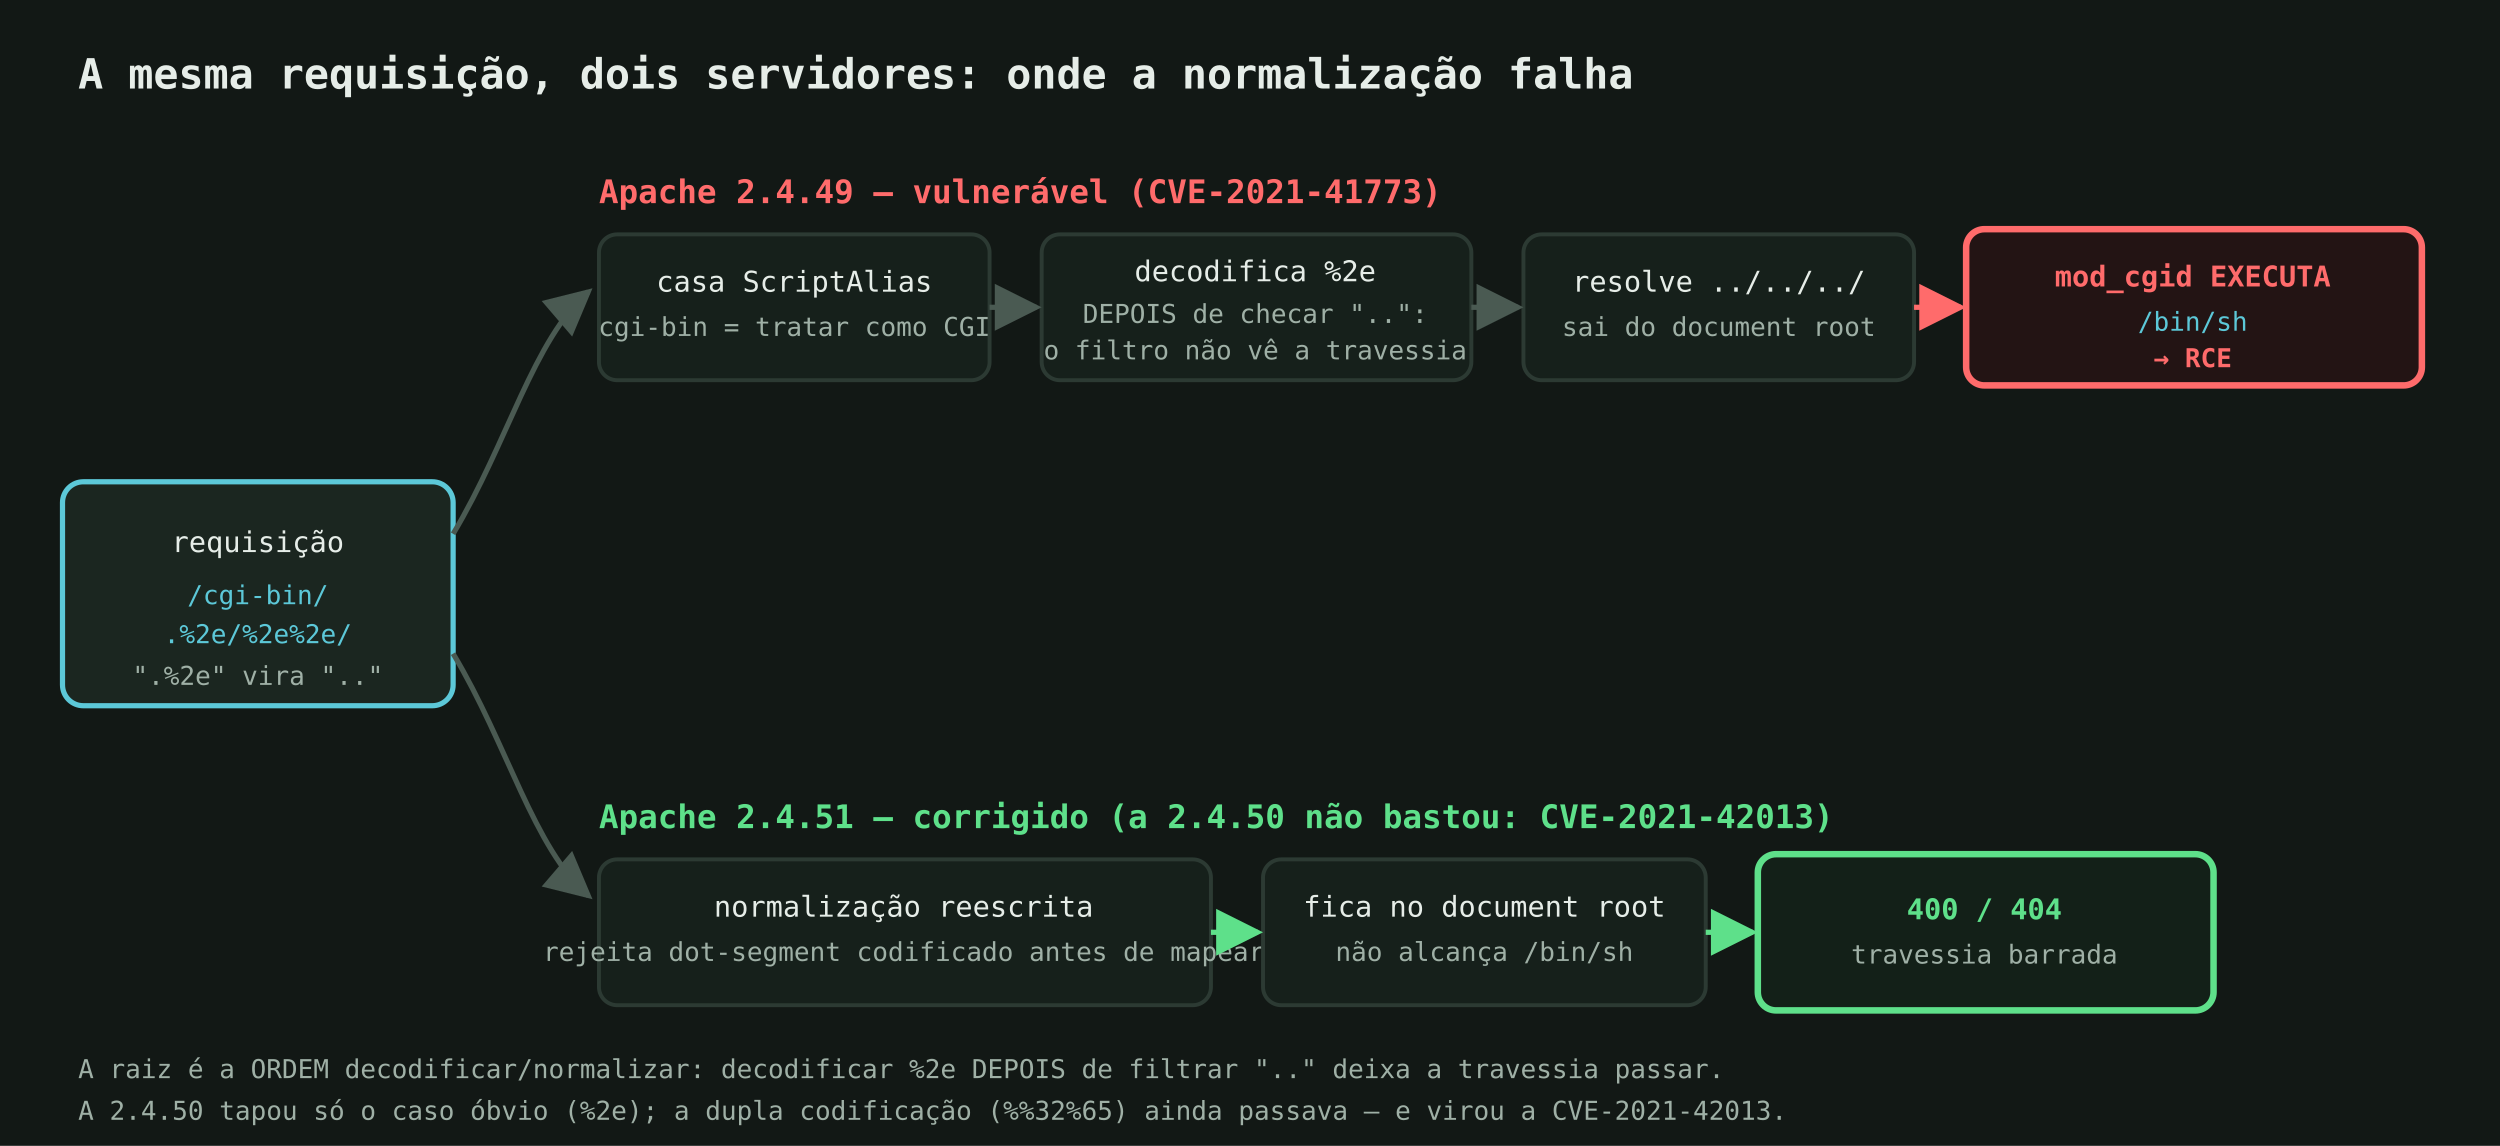
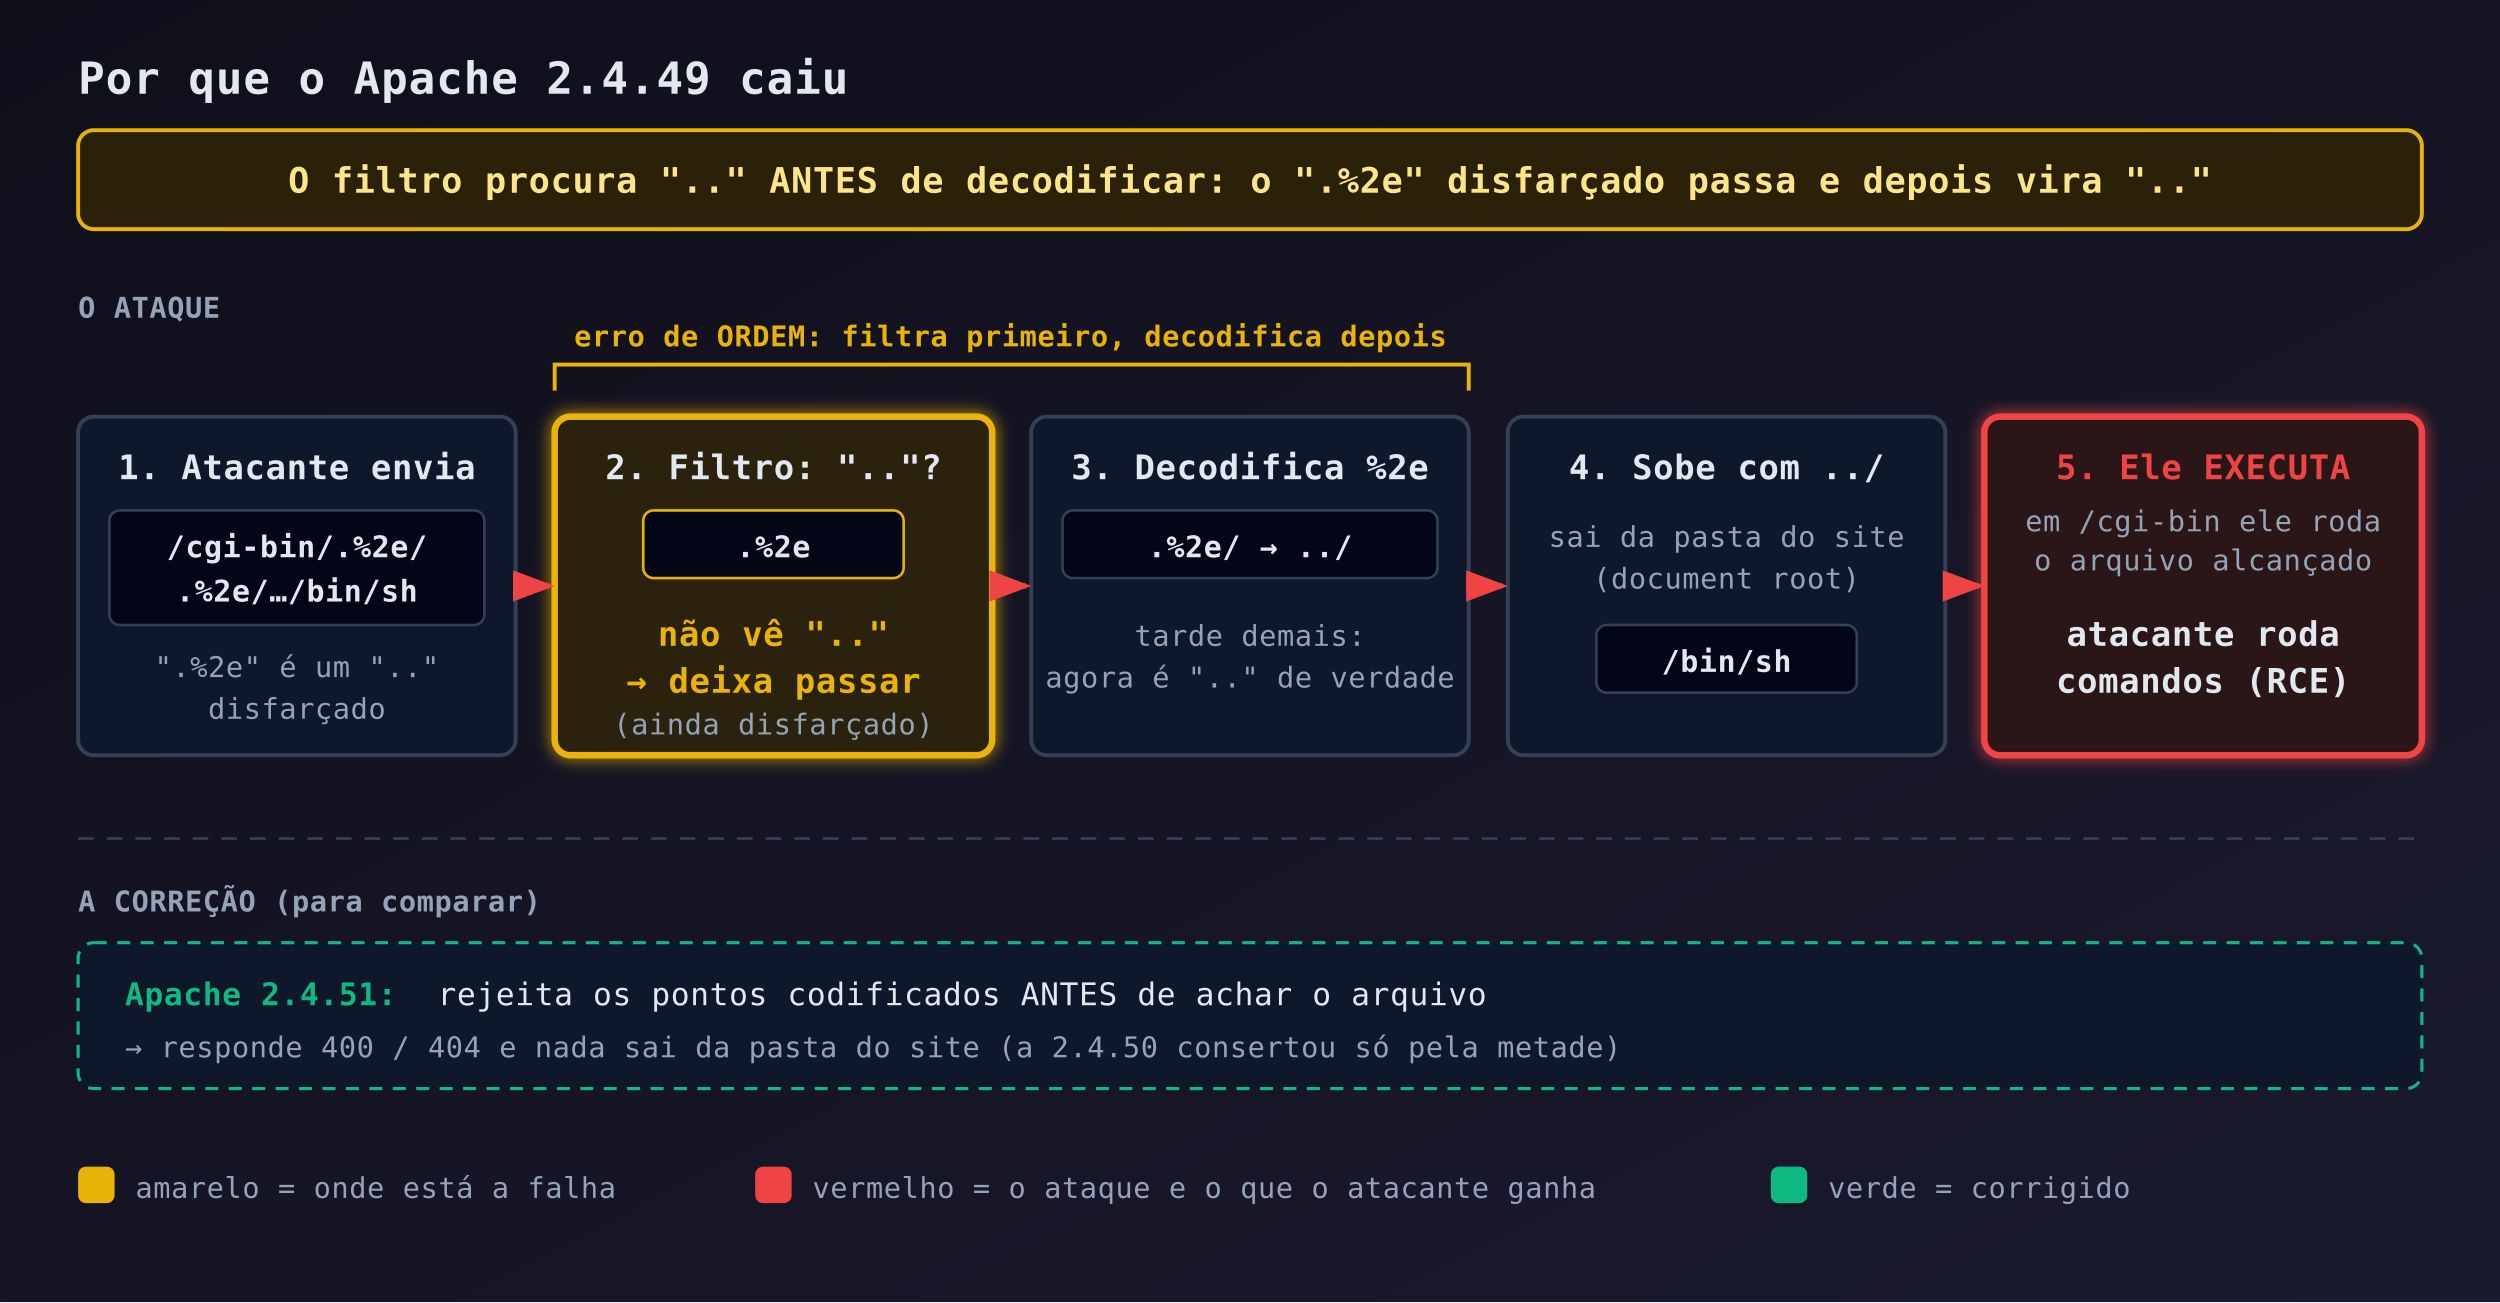
- <svg xmlns="http://www.w3.org/2000/svg" viewBox="0 0 960 440" role="img" aria-labelledby="t d">
+ <svg xmlns="http://www.w3.org/2000/svg" viewBox="0 0 960 500" width="960" height="500" role="img" aria-labelledby="t d">
  <style>
-     text { font-family: ui-monospace, "DejaVu Sans Mono", Menlo, Consolas, monospace; fill: #e6ede8; }
-     .t { font-size: 16px; font-weight: 700; }
-     .lane { font-size: 12.5px; font-weight: 700; }
-     .step { font-size: 11px; }
-     .sub { font-size: 10px; fill: #9fb0a6; }
-     .mono { fill: #5cc8d8; }
-     .box { fill: #16201b; stroke: #2c3a33; stroke-width: 1.5; }
-     .boxbad { fill: #231414; stroke: #ff6b6b; stroke-width: 2.5; }
-     .boxgood { fill: #132018; stroke: #5ee08a; stroke-width: 2.5; }
-     .req { fill: #1b2620; stroke: #5cc8d8; stroke-width: 2; }
-     .flow { stroke: #4a5a52; stroke-width: 2; fill: none; marker-end: url(#a); }
-     .flowbad { stroke: #ff6b6b; stroke-width: 2; fill: none; marker-end: url(#ab); }
-     .flowgood { stroke: #5ee08a; stroke-width: 2; fill: none; marker-end: url(#ag); }
-     .bad { fill: #ff6b6b; font-weight: 700; }
-     .good { fill: #5ee08a; font-weight: 700; }
+     text { font-family: 'SF Mono', 'Fira Code', 'Cascadia Code', 'DejaVu Sans Mono', 'Courier New', monospace; fill: #e2e8f0; letter-spacing: 0.02em; }
+     .title { font-size: 17px; font-weight: 700; }
+     .key { font-size: 13.5px; font-weight: 700; fill: #fde68a; }
+     .lane { font-size: 11px; font-weight: 700; fill: #94a3b8; }
+     .h { font-size: 13px; font-weight: 700; }
+     .sub { font-size: 11px; fill: #94a3b8; }
+     .code { font-size: 11.5px; fill: #e2e8f0; font-weight: 700; }
+     .red { fill: #ef4444; }
+     .gold { fill: #eab308; }
+     .green { fill: #10b981; }
+     .leg { font-size: 11px; fill: #94a3b8; }
+     .bold { font-weight: 700; }
+     .body { font-size: 12px; }
  </style>
  <defs>
-     <marker id="a" markerWidth="9" markerHeight="9" refX="8" refY="4.5" orient="auto">
-       <path d="M0,0 L9,4.5 L0,9 z" fill="#4a5a52" />
+     <linearGradient id="bg-grad" x1="0%" y1="0%" x2="100%" y2="100%">
+       <stop offset="0%" stop-color="#0f0f1a" />
+       <stop offset="100%" stop-color="#1a1a2e" />
+     </linearGradient>
+     <marker id="arrow-red" markerWidth="8" markerHeight="6" refX="7" refY="3" orient="auto">
+       <polygon points="0 0, 8 3, 0 6" fill="#ef4444" />
    </marker>
-     <marker id="ab" markerWidth="9" markerHeight="9" refX="8" refY="4.5" orient="auto">
-       <path d="M0,0 L9,4.5 L0,9 z" fill="#ff6b6b" />
-     </marker>
-     <marker id="ag" markerWidth="9" markerHeight="9" refX="8" refY="4.5" orient="auto">
-       <path d="M0,0 L9,4.5 L0,9 z" fill="#5ee08a" />
-     </marker>
+     <filter id="glow-gold">
+       <feGaussianBlur stdDeviation="3" result="b" />
+       <feMerge>
+         <feMergeNode in="b" />
+         <feMergeNode in="SourceGraphic" />
+       </feMerge>
+     </filter>
+     <filter id="glow-red">
+       <feGaussianBlur stdDeviation="3" result="b" />
+       <feMerge>
+         <feMergeNode in="b" />
+         <feMergeNode in="SourceGraphic" />
+       </feMerge>
+     </filter>
  </defs>
-   <rect width="960" height="440" fill="#121815" />
-   <text class="t" x="30" y="34">A mesma requisição, dois servidores: onde a normalização falha</text>
-   <rect class="req" x="24" y="185" width="150" height="86" rx="8" />
-   <text class="step" x="99" y="212" text-anchor="middle">requisição</text>
-   <text class="mono" x="99" y="232" text-anchor="middle" style="font-size:10px">/cgi-bin/</text>
-   <text class="mono" x="99" y="247" text-anchor="middle" style="font-size:10px">.%2e/%2e%2e/</text>
-   <text class="sub" x="99" y="263" text-anchor="middle">".%2e" vira ".."</text>
-   <path class="flow" d="M174,205 C195,170 205,130 226,112" />
-   <path class="flow" d="M174,251 C195,286 205,326 226,344" />
-   <text class="lane bad" x="230" y="78">Apache 2.4.49 — vulnerável (CVE-2021-41773)</text>
-   <rect class="box" x="230" y="90" width="150" height="56" rx="7" />
-   <text class="step" x="305" y="112" text-anchor="middle">casa ScriptAlias</text>
-   <text class="sub" x="305" y="129" text-anchor="middle">cgi-bin = tratar como CGI</text>
-   <rect class="box" x="400" y="90" width="165" height="56" rx="7" />
-   <text class="step" x="482" y="108" text-anchor="middle">decodifica %2e</text>
-   <text class="sub" x="482" y="124" text-anchor="middle">DEPOIS de checar "..":</text>
-   <text class="sub" x="482" y="138" text-anchor="middle">o filtro não vê a travessia</text>
-   <rect class="box" x="585" y="90" width="150" height="56" rx="7" />
-   <text class="step" x="660" y="112" text-anchor="middle">resolve ../../../</text>
-   <text class="sub" x="660" y="129" text-anchor="middle">sai do document root</text>
-   <rect class="boxbad" x="755" y="88" width="175" height="60" rx="7" />
-   <text class="step bad" x="842" y="110" text-anchor="middle">mod_cgid EXECUTA</text>
-   <text class="mono" x="842" y="127" text-anchor="middle" style="font-size:10px">/bin/sh</text>
-   <text class="bad" x="842" y="141" text-anchor="middle" style="font-size:10px">→ RCE</text>
-   <path class="flow" d="M380,118 L398,118" />
-   <path class="flow" d="M565,118 L583,118" />
-   <path class="flowbad" d="M735,118 L753,118" />
-   <text class="lane good" x="230" y="318">Apache 2.4.51 — corrigido (a 2.4.50 não bastou: CVE-2021-42013)</text>
-   <rect class="box" x="230" y="330" width="235" height="56" rx="7" />
-   <text class="step" x="347" y="352" text-anchor="middle">normalização reescrita</text>
-   <text class="sub" x="347" y="369" text-anchor="middle">rejeita dot-segment codificado antes de mapear</text>
-   <rect class="box" x="485" y="330" width="170" height="56" rx="7" />
-   <text class="step" x="570" y="352" text-anchor="middle">fica no document root</text>
-   <text class="sub" x="570" y="369" text-anchor="middle">não alcança /bin/sh</text>
-   <rect class="boxgood" x="675" y="328" width="175" height="60" rx="7" />
-   <text class="step good" x="762" y="353" text-anchor="middle">400 / 404</text>
-   <text class="sub" x="762" y="370" text-anchor="middle">travessia barrada</text>
-   <path class="flowgood" d="M465,358 L483,358" />
-   <path class="flowgood" d="M655,358 L673,358" />
-   <text class="sub" x="30" y="414">A raiz é a ORDEM decodificar/normalizar: decodificar %2e DEPOIS de filtrar ".." deixa a travessia passar.</text>
-   <text class="sub" x="30" y="430">A 2.4.50 tapou só o caso óbvio (%2e); a dupla codificação (%%32%65) ainda passava — e virou a CVE-2021-42013.</text>
+   <rect width="960" height="500" fill="url(#bg-grad)" />
+   <text class="title" x="30" y="36">Por que o Apache 2.4.49 caiu</text>
+   <rect x="30" y="50" width="900" height="38" rx="6" fill="#2a2108" stroke="#eab308" stroke-width="1.5" />
+   <text class="key" x="480" y="74" text-anchor="middle">O filtro procura ".." ANTES de decodificar: o ".%2e" disfarçado passa e depois vira ".."</text>
+   <text class="lane" x="30" y="122">O ATAQUE</text>
+   <path d="M213,150 L213,140 L564,140 L564,150" fill="none" stroke="#eab308" stroke-width="1.5" />
+   <text class="sub gold bold" x="388" y="133" text-anchor="middle">erro de ORDEM: filtra primeiro, decodifica depois</text>
+   <rect x="30" y="160" width="168" height="130" rx="6" fill="#0f172a" stroke="#334155" stroke-width="1.5" />
+   <text class="h" x="114" y="184" text-anchor="middle">1. Atacante envia</text>
+   <rect x="42" y="196" width="144" height="44" rx="4" fill="#020617" stroke="#334155" />
+   <text class="code" x="114" y="214" text-anchor="middle">/cgi-bin/.%2e/</text>
+   <text class="code" x="114" y="231" text-anchor="middle">.%2e/…/bin/sh</text>
+   <text class="sub" x="114" y="260" text-anchor="middle">".%2e" é um ".."</text>
+   <text class="sub" x="114" y="276" text-anchor="middle">disfarçado</text>
+   <rect x="213" y="160" width="168" height="130" rx="6" fill="#2a2108" stroke="#eab308" stroke-width="2.5" filter="url(#glow-gold)" />
+   <text class="h" x="297" y="184" text-anchor="middle">2. Filtro: ".."?</text>
+   <rect x="247" y="196" width="100" height="26" rx="4" fill="#020617" stroke="#eab308" />
+   <text class="code" x="297" y="214" text-anchor="middle">.%2e</text>
+   <text class="h gold" x="297" y="248" text-anchor="middle">não vê ".."</text>
+   <text class="h gold" x="297" y="266" text-anchor="middle">→ deixa passar</text>
+   <text class="sub" x="297" y="282" text-anchor="middle">(ainda disfarçado)</text>
+   <rect x="396" y="160" width="168" height="130" rx="6" fill="#0f172a" stroke="#334155" stroke-width="1.5" />
+   <text class="h" x="480" y="184" text-anchor="middle">3. Decodifica %2e</text>
+   <rect x="408" y="196" width="144" height="26" rx="4" fill="#020617" stroke="#334155" />
+   <text class="code" x="480" y="214" text-anchor="middle">.%2e/  →  ../</text>
+   <text class="sub" x="480" y="248" text-anchor="middle">tarde demais:</text>
+   <text class="sub" x="480" y="264" text-anchor="middle">agora é ".." de verdade</text>
+   <rect x="579" y="160" width="168" height="130" rx="6" fill="#0f172a" stroke="#334155" stroke-width="1.5" />
+   <text class="h" x="663" y="184" text-anchor="middle">4. Sobe com ../</text>
+   <text class="sub" x="663" y="210" text-anchor="middle">sai da pasta do site</text>
+   <text class="sub" x="663" y="226" text-anchor="middle">(document root)</text>
+   <rect x="613" y="240" width="100" height="26" rx="4" fill="#020617" stroke="#334155" />
+   <text class="code" x="663" y="258" text-anchor="middle">/bin/sh</text>
+   <rect x="762" y="160" width="168" height="130" rx="6" fill="#2a1215" stroke="#ef4444" stroke-width="2.5" filter="url(#glow-red)" />
+   <text class="h red" x="846" y="184" text-anchor="middle">5. Ele EXECUTA</text>
+   <text class="sub" x="846" y="204" text-anchor="middle">em /cgi-bin ele roda</text>
+   <text class="sub" x="846" y="219" text-anchor="middle">o arquivo alcançado</text>
+   <text class="h" x="846" y="248" text-anchor="middle">atacante roda</text>
+   <text class="h" x="846" y="266" text-anchor="middle">comandos (RCE)</text>
+   <path d="M198,225 L211,225" stroke="#ef4444" stroke-width="2" fill="none" marker-end="url(#arrow-red)" />
+   <path d="M381,225 L394,225" stroke="#ef4444" stroke-width="2" fill="none" marker-end="url(#arrow-red)" />
+   <path d="M564,225 L577,225" stroke="#ef4444" stroke-width="2" fill="none" marker-end="url(#arrow-red)" />
+   <path d="M747,225 L760,225" stroke="#ef4444" stroke-width="2" fill="none" marker-end="url(#arrow-red)" />
+   <line x1="30" y1="322" x2="930" y2="322" stroke="#334155" stroke-width="1" stroke-dasharray="6 5" />
+   <text class="lane" x="30" y="350">A CORREÇÃO (para comparar)</text>
+   <rect x="30" y="362" width="900" height="56" rx="6" fill="#0f172a" stroke="#10b981" stroke-width="1.2" stroke-dasharray="5 4" />
+   <text class="body bold green" x="48" y="386">Apache 2.4.51:</text>
+   <text class="body" x="168" y="386">rejeita os pontos codificados ANTES de achar o arquivo</text>
+   <text class="sub" x="48" y="406">→ responde 400 / 404 e nada sai da pasta do site (a 2.4.50 consertou só pela metade)</text>
+   <rect x="30" y="448" width="14" height="14" rx="3" fill="#eab308" />
+   <text class="leg" x="52" y="460">amarelo = onde está a falha</text>
+   <rect x="290" y="448" width="14" height="14" rx="3" fill="#ef4444" />
+   <text class="leg" x="312" y="460">vermelho = o ataque e o que o atacante ganha</text>
+   <rect x="680" y="448" width="14" height="14" rx="3" fill="#10b981" />
+   <text class="leg" x="702" y="460">verde = corrigido</text>
</svg>
